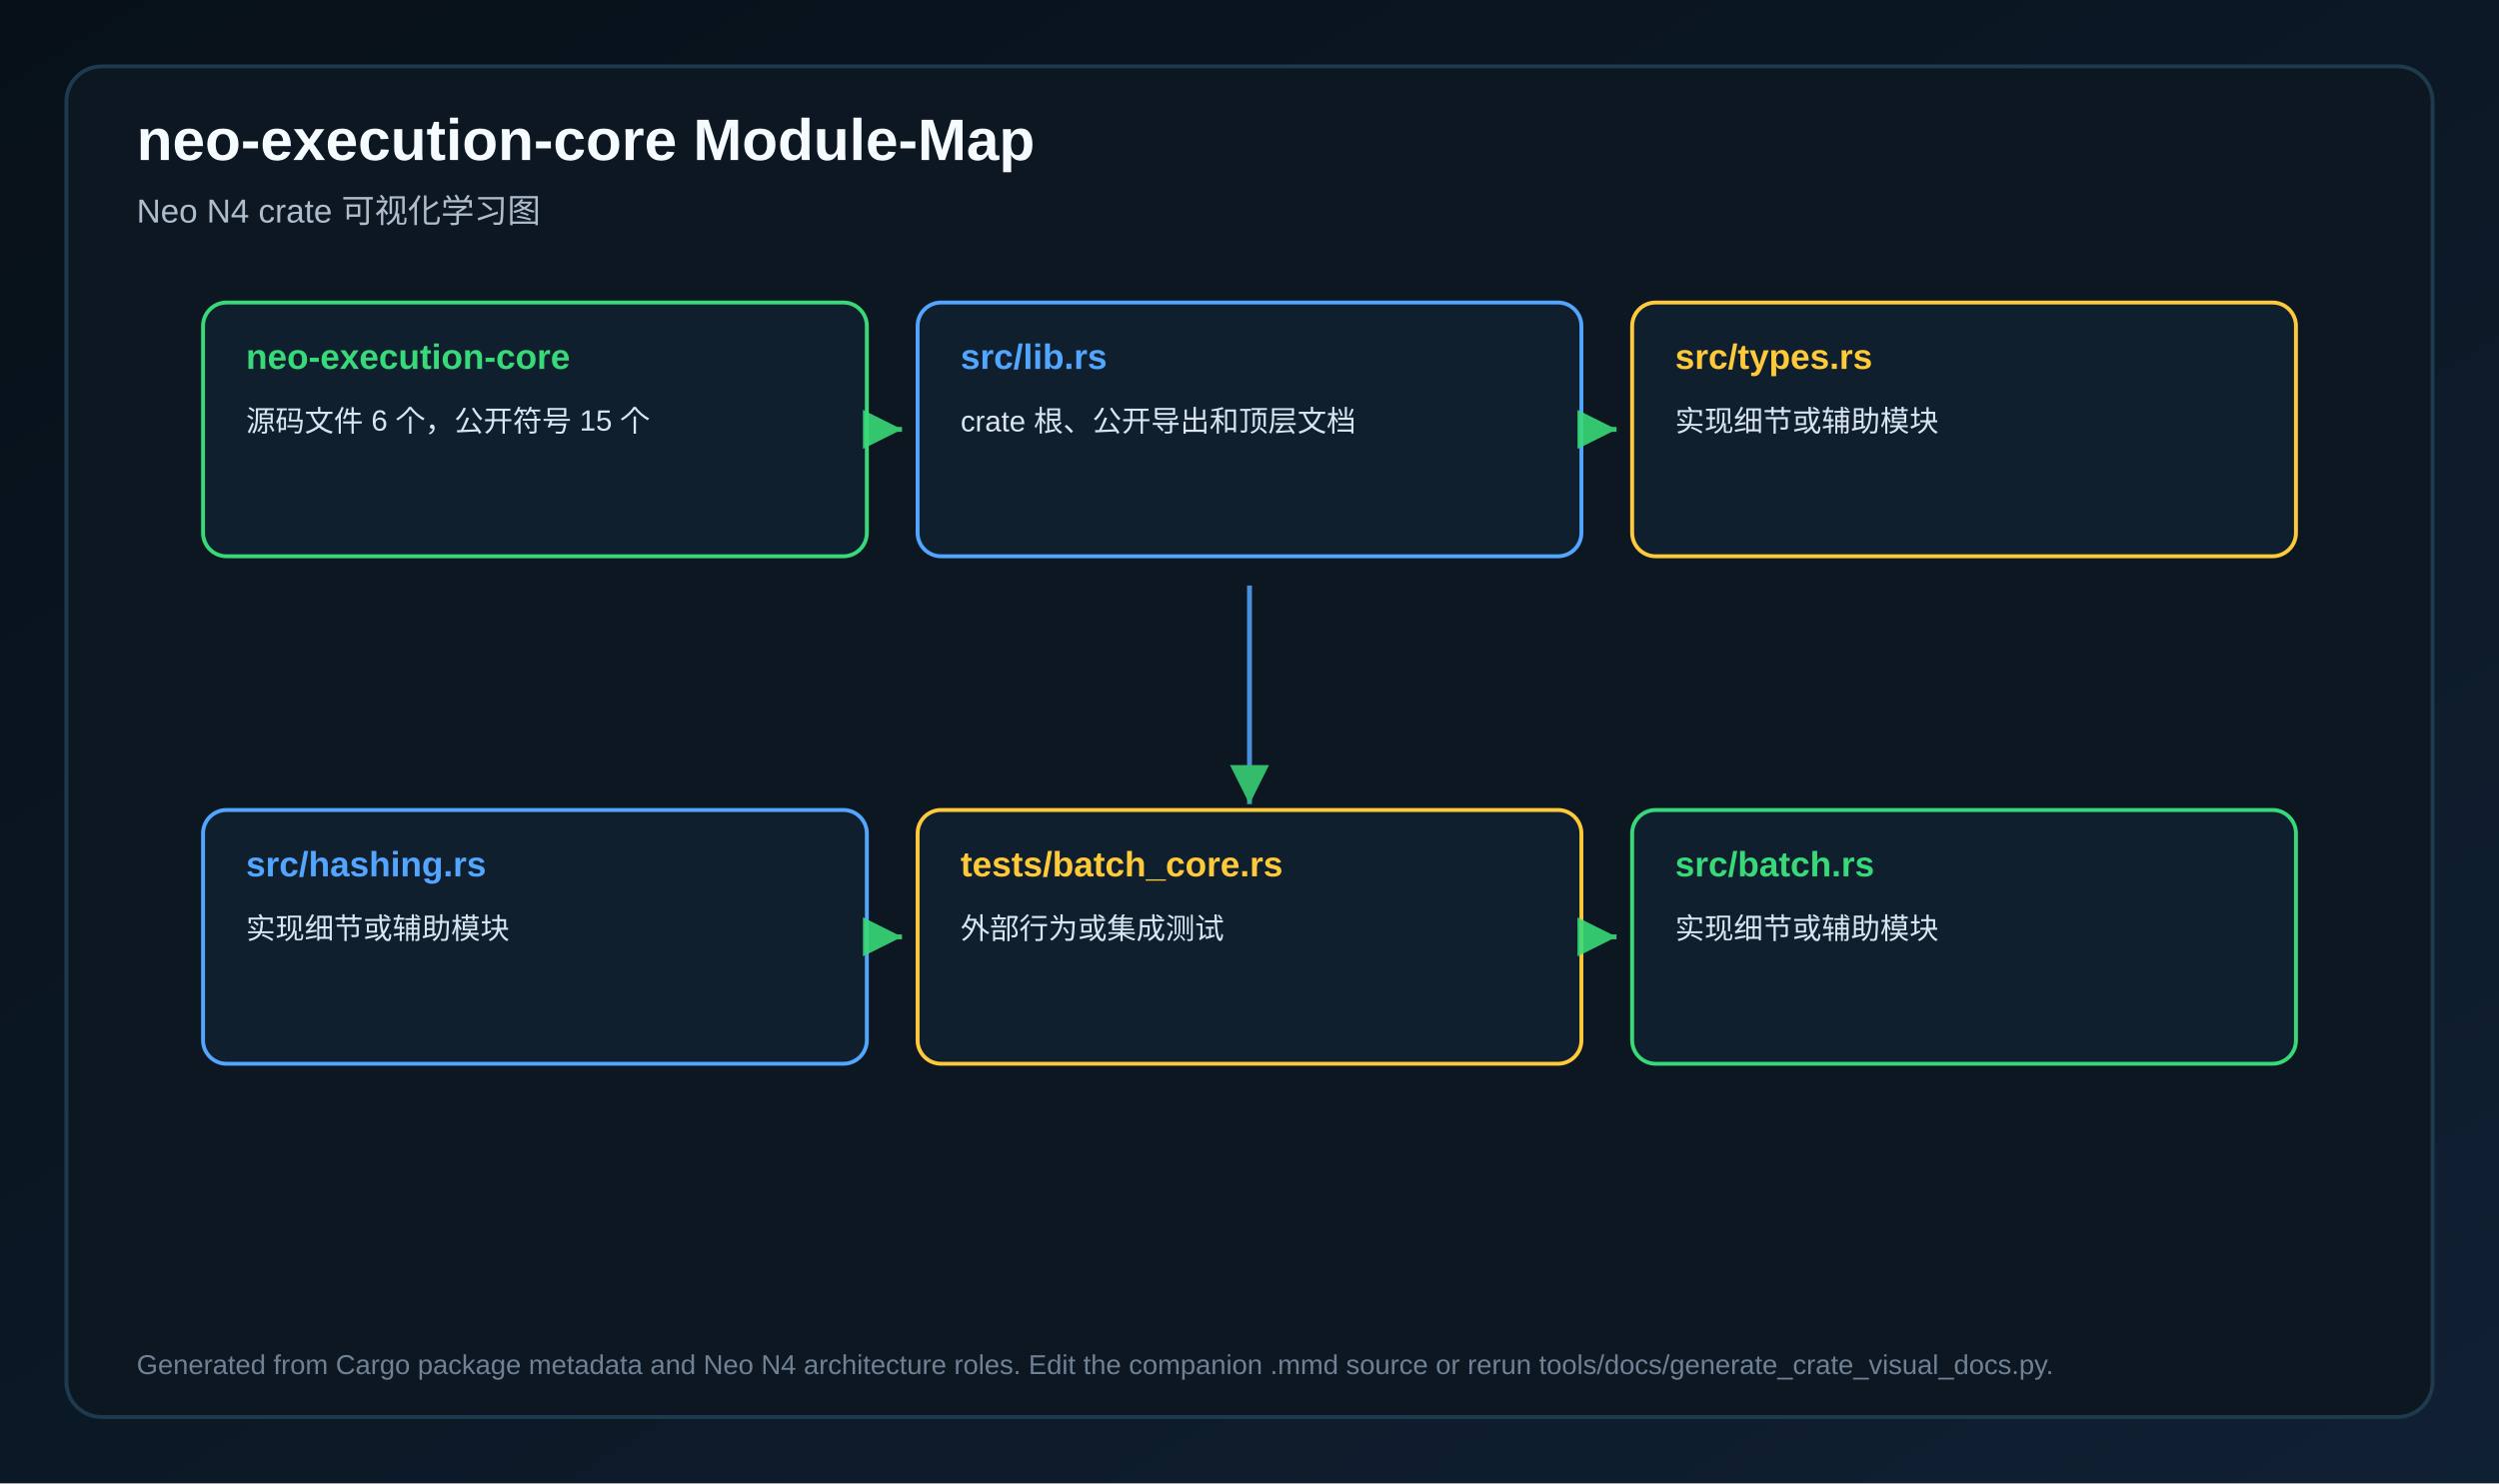
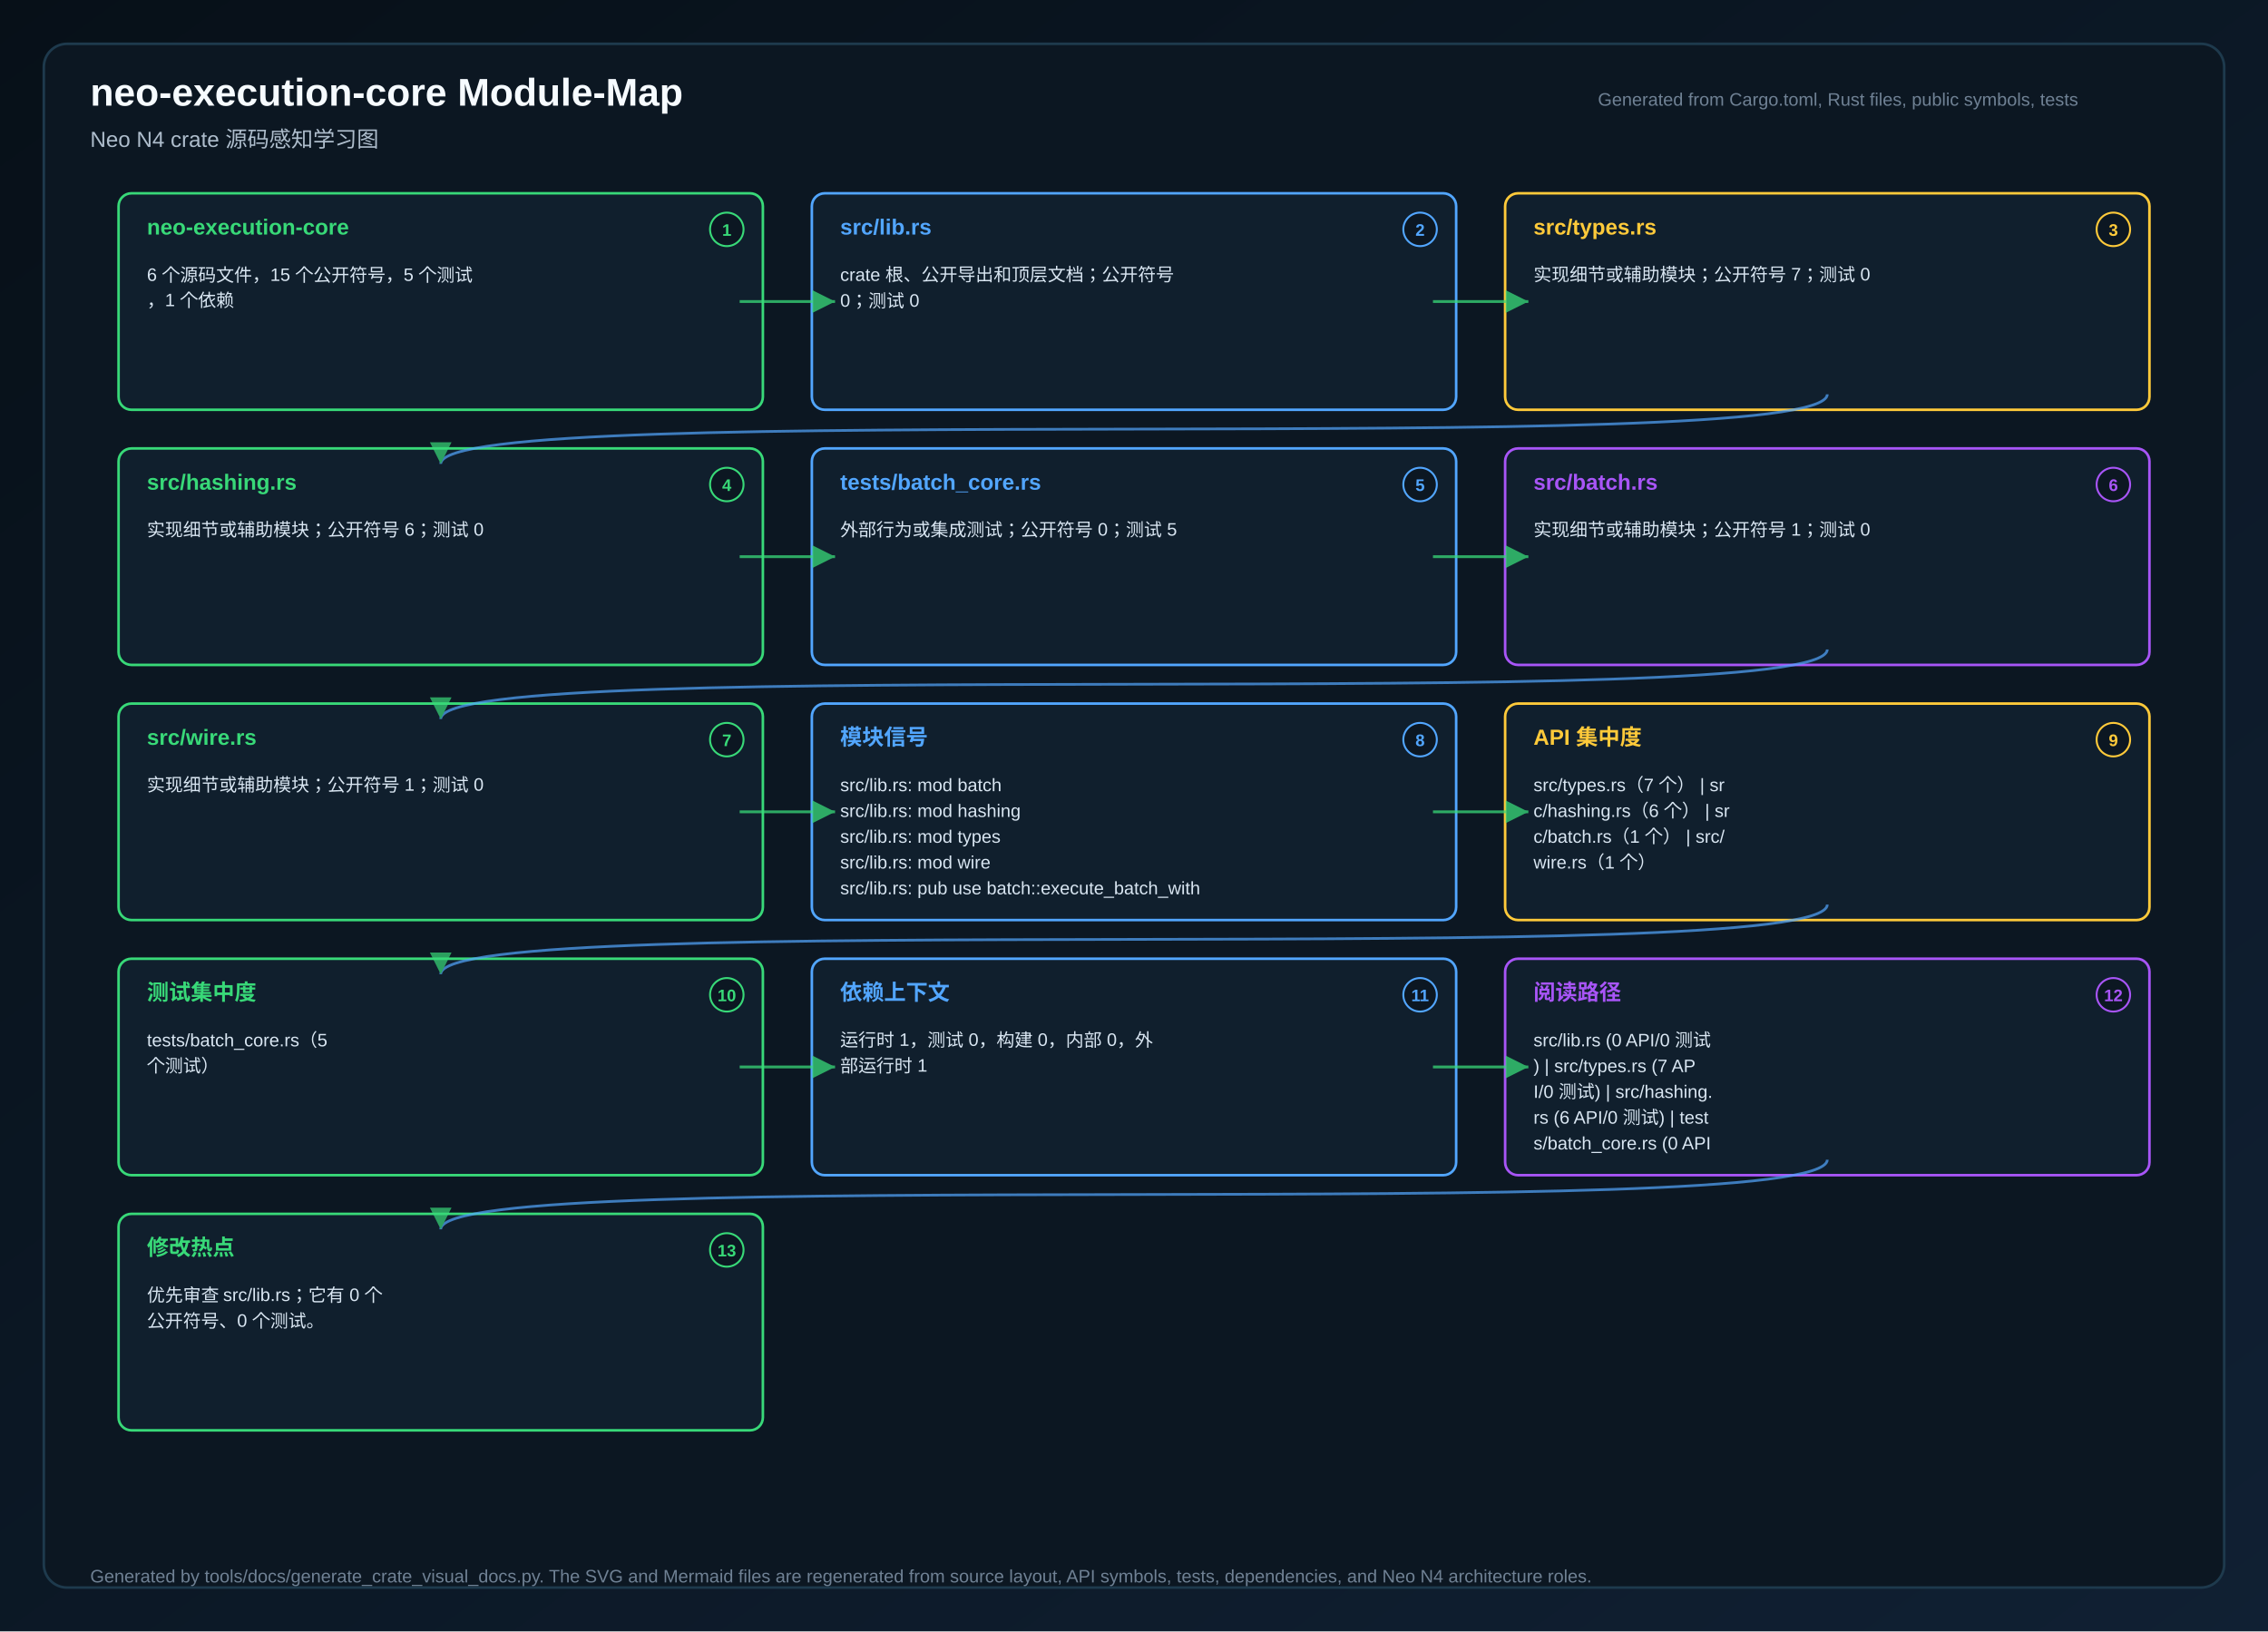
- <svg xmlns="http://www.w3.org/2000/svg" width="1280" height="760" viewBox="0 0 1280 760" role="img" aria-label="neo-execution-core Module-Map">
+ <svg xmlns="http://www.w3.org/2000/svg" width="1760" height="1266" viewBox="0 0 1760 1266" role="img" aria-label="neo-execution-core Module-Map">
  <defs>
    <linearGradient id="bg" x1="0" x2="1" y1="0" y2="1">
      <stop offset="0" stop-color="#071018" />
      <stop offset="1" stop-color="#102033" />
    </linearGradient>
    <marker id="arrow" markerWidth="12" markerHeight="12" refX="10" refY="6" orient="auto">
      <path d="M2,2 L10,6 L2,10 Z" fill="#38d978" />
    </marker>
  </defs>
-   <rect x="0" y="0" width="1280" height="760" fill="url(#bg)" />
-   <rect x="34" y="34" width="1212" height="692" rx="18" fill="#0c1722" stroke="#1e3a4d" stroke-width="2" />
+   <rect x="0" y="0" width="1760" height="1266" fill="url(#bg)" />
+   <rect x="34" y="34" width="1692" height="1198" rx="18" fill="#0c1722" stroke="#1e3a4d" stroke-width="2" />
  <text x="70" y="82" fill="#f6fbff" font-size="30" font-family="Segoe UI, Arial, sans-serif" font-weight="700">neo-execution-core Module-Map</text>
-   <text x="70" y="114" fill="#aebdcc" font-size="17" font-family="Segoe UI, Arial, sans-serif">Neo N4 crate 可视化学习图</text>
-   <rect x="104" y="155" width="340" height="130" rx="12" fill="#101f2d" stroke="#38d978" stroke-width="2" />
-   <text x="126" y="189" fill="#38d978" font-size="18" font-family="Segoe UI, Arial, sans-serif" font-weight="700">neo-execution-core</text>
-   <text x="126" y="221" fill="#d9e6f2" font-size="15" font-family="Segoe UI, Arial, sans-serif">源码文件 6 个，公开符号 15 个</text>
-   <rect x="470" y="155" width="340" height="130" rx="12" fill="#101f2d" stroke="#52a6ff" stroke-width="2" />
-   <text x="492" y="189" fill="#52a6ff" font-size="18" font-family="Segoe UI, Arial, sans-serif" font-weight="700">src/lib.rs</text>
-   <text x="492" y="221" fill="#d9e6f2" font-size="15" font-family="Segoe UI, Arial, sans-serif">crate 根、公开导出和顶层文档</text>
-   <line x1="452" y1="220" x2="462" y2="220" stroke="#38d978" stroke-width="2.5" marker-end="url(#arrow)" opacity="0.9" />
-   <rect x="836" y="155" width="340" height="130" rx="12" fill="#101f2d" stroke="#ffca3a" stroke-width="2" />
-   <text x="858" y="189" fill="#ffca3a" font-size="18" font-family="Segoe UI, Arial, sans-serif" font-weight="700">src/types.rs</text>
-   <text x="858" y="221" fill="#d9e6f2" font-size="15" font-family="Segoe UI, Arial, sans-serif">实现细节或辅助模块</text>
-   <line x1="818" y1="220" x2="828" y2="220" stroke="#38d978" stroke-width="2.5" marker-end="url(#arrow)" opacity="0.9" />
-   <rect x="104" y="415" width="340" height="130" rx="12" fill="#101f2d" stroke="#52a6ff" stroke-width="2" />
-   <text x="126" y="449" fill="#52a6ff" font-size="18" font-family="Segoe UI, Arial, sans-serif" font-weight="700">src/hashing.rs</text>
-   <text x="126" y="481" fill="#d9e6f2" font-size="15" font-family="Segoe UI, Arial, sans-serif">实现细节或辅助模块</text>
-   <rect x="470" y="415" width="340" height="130" rx="12" fill="#101f2d" stroke="#ffca3a" stroke-width="2" />
-   <text x="492" y="449" fill="#ffca3a" font-size="18" font-family="Segoe UI, Arial, sans-serif" font-weight="700">tests/batch_core.rs</text>
-   <text x="492" y="481" fill="#d9e6f2" font-size="15" font-family="Segoe UI, Arial, sans-serif">外部行为或集成测试</text>
-   <line x1="452" y1="480" x2="462" y2="480" stroke="#38d978" stroke-width="2.5" marker-end="url(#arrow)" opacity="0.9" />
-   <rect x="836" y="415" width="340" height="130" rx="12" fill="#101f2d" stroke="#38d978" stroke-width="2" />
-   <text x="858" y="449" fill="#38d978" font-size="18" font-family="Segoe UI, Arial, sans-serif" font-weight="700">src/batch.rs</text>
-   <text x="858" y="481" fill="#d9e6f2" font-size="15" font-family="Segoe UI, Arial, sans-serif">实现细节或辅助模块</text>
-   <line x1="818" y1="480" x2="828" y2="480" stroke="#38d978" stroke-width="2.5" marker-end="url(#arrow)" opacity="0.9" />
-   <path d="M640 300 C640 350 640 370 640 412" stroke="#52a6ff" stroke-width="2.5" fill="none" marker-end="url(#arrow)" opacity="0.85" />
-   <text x="70" y="704" fill="#6f8194" font-size="14" font-family="Segoe UI, Arial, sans-serif">Generated from Cargo package metadata and Neo N4 architecture roles. Edit the companion .mmd source or rerun tools/docs/generate_crate_visual_docs.py.</text>
+   <text x="70" y="114" fill="#aebdcc" font-size="17" font-family="Segoe UI, Arial, sans-serif">Neo N4 crate 源码感知学习图</text>
+   <text x="1240" y="82" fill="#6f8194" font-size="14" font-family="Segoe UI, Arial, sans-serif">Generated from Cargo.toml, Rust files, public symbols, tests</text>
+   <rect x="92" y="150" width="500" height="168" rx="10" fill="#101f2d" stroke="#38d978" stroke-width="2" />
+   <circle cx="564" cy="178" r="13" fill="#0c1722" stroke="#38d978" stroke-width="1.5" />
+   <text x="564" y="183" text-anchor="middle" fill="#38d978" font-size="13" font-family="Segoe UI, Arial, sans-serif" font-weight="700">1</text>
+   <text x="114" y="182" fill="#38d978" font-size="17" font-family="Segoe UI, Arial, sans-serif" font-weight="700">neo-execution-core</text>
+   <text x="114" y="218" fill="#d9e6f2" font-size="14" font-family="Segoe UI, Arial, sans-serif">6 个源码文件，15 个公开符号，5 个测试</text>
+   <text x="114" y="238" fill="#d9e6f2" font-size="14" font-family="Segoe UI, Arial, sans-serif">，1 个依赖</text>
+   <rect x="630" y="150" width="500" height="168" rx="10" fill="#101f2d" stroke="#52a6ff" stroke-width="2" />
+   <circle cx="1102" cy="178" r="13" fill="#0c1722" stroke="#52a6ff" stroke-width="1.5" />
+   <text x="1102" y="183" text-anchor="middle" fill="#52a6ff" font-size="13" font-family="Segoe UI, Arial, sans-serif" font-weight="700">2</text>
+   <text x="652" y="182" fill="#52a6ff" font-size="17" font-family="Segoe UI, Arial, sans-serif" font-weight="700">src/lib.rs</text>
+   <text x="652" y="218" fill="#d9e6f2" font-size="14" font-family="Segoe UI, Arial, sans-serif">crate 根、公开导出和顶层文档；公开符号</text>
+   <text x="652" y="238" fill="#d9e6f2" font-size="14" font-family="Segoe UI, Arial, sans-serif"> 0；测试 0</text>
+   <rect x="1168" y="150" width="500" height="168" rx="10" fill="#101f2d" stroke="#ffca3a" stroke-width="2" />
+   <circle cx="1640" cy="178" r="13" fill="#0c1722" stroke="#ffca3a" stroke-width="1.5" />
+   <text x="1640" y="183" text-anchor="middle" fill="#ffca3a" font-size="13" font-family="Segoe UI, Arial, sans-serif" font-weight="700">3</text>
+   <text x="1190" y="182" fill="#ffca3a" font-size="17" font-family="Segoe UI, Arial, sans-serif" font-weight="700">src/types.rs</text>
+   <text x="1190" y="218" fill="#d9e6f2" font-size="14" font-family="Segoe UI, Arial, sans-serif">实现细节或辅助模块；公开符号 7；测试 0</text>
+   <rect x="92" y="348" width="500" height="168" rx="10" fill="#101f2d" stroke="#38d978" stroke-width="2" />
+   <circle cx="564" cy="376" r="13" fill="#0c1722" stroke="#38d978" stroke-width="1.5" />
+   <text x="564" y="381" text-anchor="middle" fill="#38d978" font-size="13" font-family="Segoe UI, Arial, sans-serif" font-weight="700">4</text>
+   <text x="114" y="380" fill="#38d978" font-size="17" font-family="Segoe UI, Arial, sans-serif" font-weight="700">src/hashing.rs</text>
+   <text x="114" y="416" fill="#d9e6f2" font-size="14" font-family="Segoe UI, Arial, sans-serif">实现细节或辅助模块；公开符号 6；测试 0</text>
+   <rect x="630" y="348" width="500" height="168" rx="10" fill="#101f2d" stroke="#52a6ff" stroke-width="2" />
+   <circle cx="1102" cy="376" r="13" fill="#0c1722" stroke="#52a6ff" stroke-width="1.5" />
+   <text x="1102" y="381" text-anchor="middle" fill="#52a6ff" font-size="13" font-family="Segoe UI, Arial, sans-serif" font-weight="700">5</text>
+   <text x="652" y="380" fill="#52a6ff" font-size="17" font-family="Segoe UI, Arial, sans-serif" font-weight="700">tests/batch_core.rs</text>
+   <text x="652" y="416" fill="#d9e6f2" font-size="14" font-family="Segoe UI, Arial, sans-serif">外部行为或集成测试；公开符号 0；测试 5</text>
+   <rect x="1168" y="348" width="500" height="168" rx="10" fill="#101f2d" stroke="#a855f7" stroke-width="2" />
+   <circle cx="1640" cy="376" r="13" fill="#0c1722" stroke="#a855f7" stroke-width="1.5" />
+   <text x="1640" y="381" text-anchor="middle" fill="#a855f7" font-size="13" font-family="Segoe UI, Arial, sans-serif" font-weight="700">6</text>
+   <text x="1190" y="380" fill="#a855f7" font-size="17" font-family="Segoe UI, Arial, sans-serif" font-weight="700">src/batch.rs</text>
+   <text x="1190" y="416" fill="#d9e6f2" font-size="14" font-family="Segoe UI, Arial, sans-serif">实现细节或辅助模块；公开符号 1；测试 0</text>
+   <rect x="92" y="546" width="500" height="168" rx="10" fill="#101f2d" stroke="#38d978" stroke-width="2" />
+   <circle cx="564" cy="574" r="13" fill="#0c1722" stroke="#38d978" stroke-width="1.5" />
+   <text x="564" y="579" text-anchor="middle" fill="#38d978" font-size="13" font-family="Segoe UI, Arial, sans-serif" font-weight="700">7</text>
+   <text x="114" y="578" fill="#38d978" font-size="17" font-family="Segoe UI, Arial, sans-serif" font-weight="700">src/wire.rs</text>
+   <text x="114" y="614" fill="#d9e6f2" font-size="14" font-family="Segoe UI, Arial, sans-serif">实现细节或辅助模块；公开符号 1；测试 0</text>
+   <rect x="630" y="546" width="500" height="168" rx="10" fill="#101f2d" stroke="#52a6ff" stroke-width="2" />
+   <circle cx="1102" cy="574" r="13" fill="#0c1722" stroke="#52a6ff" stroke-width="1.5" />
+   <text x="1102" y="579" text-anchor="middle" fill="#52a6ff" font-size="13" font-family="Segoe UI, Arial, sans-serif" font-weight="700">8</text>
+   <text x="652" y="578" fill="#52a6ff" font-size="17" font-family="Segoe UI, Arial, sans-serif" font-weight="700">模块信号</text>
+   <text x="652" y="614" fill="#d9e6f2" font-size="14" font-family="Segoe UI, Arial, sans-serif">src/lib.rs: mod batch</text>
+   <text x="652" y="634" fill="#d9e6f2" font-size="14" font-family="Segoe UI, Arial, sans-serif">src/lib.rs: mod hashing</text>
+   <text x="652" y="654" fill="#d9e6f2" font-size="14" font-family="Segoe UI, Arial, sans-serif">src/lib.rs: mod types</text>
+   <text x="652" y="674" fill="#d9e6f2" font-size="14" font-family="Segoe UI, Arial, sans-serif">src/lib.rs: mod wire</text>
+   <text x="652" y="694" fill="#d9e6f2" font-size="14" font-family="Segoe UI, Arial, sans-serif">src/lib.rs: pub use batch::execute_batch_with</text>
+   <rect x="1168" y="546" width="500" height="168" rx="10" fill="#101f2d" stroke="#ffca3a" stroke-width="2" />
+   <circle cx="1640" cy="574" r="13" fill="#0c1722" stroke="#ffca3a" stroke-width="1.5" />
+   <text x="1640" y="579" text-anchor="middle" fill="#ffca3a" font-size="13" font-family="Segoe UI, Arial, sans-serif" font-weight="700">9</text>
+   <text x="1190" y="578" fill="#ffca3a" font-size="17" font-family="Segoe UI, Arial, sans-serif" font-weight="700">API 集中度</text>
+   <text x="1190" y="614" fill="#d9e6f2" font-size="14" font-family="Segoe UI, Arial, sans-serif">src/types.rs（7 个） | sr</text>
+   <text x="1190" y="634" fill="#d9e6f2" font-size="14" font-family="Segoe UI, Arial, sans-serif">c/hashing.rs（6 个） | sr</text>
+   <text x="1190" y="654" fill="#d9e6f2" font-size="14" font-family="Segoe UI, Arial, sans-serif">c/batch.rs（1 个） | src/</text>
+   <text x="1190" y="674" fill="#d9e6f2" font-size="14" font-family="Segoe UI, Arial, sans-serif">wire.rs（1 个）</text>
+   <rect x="92" y="744" width="500" height="168" rx="10" fill="#101f2d" stroke="#38d978" stroke-width="2" />
+   <circle cx="564" cy="772" r="13" fill="#0c1722" stroke="#38d978" stroke-width="1.5" />
+   <text x="564" y="777" text-anchor="middle" fill="#38d978" font-size="13" font-family="Segoe UI, Arial, sans-serif" font-weight="700">10</text>
+   <text x="114" y="776" fill="#38d978" font-size="17" font-family="Segoe UI, Arial, sans-serif" font-weight="700">测试集中度</text>
+   <text x="114" y="812" fill="#d9e6f2" font-size="14" font-family="Segoe UI, Arial, sans-serif">tests/batch_core.rs（5 </text>
+   <text x="114" y="832" fill="#d9e6f2" font-size="14" font-family="Segoe UI, Arial, sans-serif">个测试）</text>
+   <rect x="630" y="744" width="500" height="168" rx="10" fill="#101f2d" stroke="#52a6ff" stroke-width="2" />
+   <circle cx="1102" cy="772" r="13" fill="#0c1722" stroke="#52a6ff" stroke-width="1.5" />
+   <text x="1102" y="777" text-anchor="middle" fill="#52a6ff" font-size="13" font-family="Segoe UI, Arial, sans-serif" font-weight="700">11</text>
+   <text x="652" y="776" fill="#52a6ff" font-size="17" font-family="Segoe UI, Arial, sans-serif" font-weight="700">依赖上下文</text>
+   <text x="652" y="812" fill="#d9e6f2" font-size="14" font-family="Segoe UI, Arial, sans-serif">运行时 1，测试 0，构建 0，内部 0，外</text>
+   <text x="652" y="832" fill="#d9e6f2" font-size="14" font-family="Segoe UI, Arial, sans-serif">部运行时 1</text>
+   <rect x="1168" y="744" width="500" height="168" rx="10" fill="#101f2d" stroke="#a855f7" stroke-width="2" />
+   <circle cx="1640" cy="772" r="13" fill="#0c1722" stroke="#a855f7" stroke-width="1.5" />
+   <text x="1640" y="777" text-anchor="middle" fill="#a855f7" font-size="13" font-family="Segoe UI, Arial, sans-serif" font-weight="700">12</text>
+   <text x="1190" y="776" fill="#a855f7" font-size="17" font-family="Segoe UI, Arial, sans-serif" font-weight="700">阅读路径</text>
+   <text x="1190" y="812" fill="#d9e6f2" font-size="14" font-family="Segoe UI, Arial, sans-serif">src/lib.rs (0 API/0 测试</text>
+   <text x="1190" y="832" fill="#d9e6f2" font-size="14" font-family="Segoe UI, Arial, sans-serif">) | src/types.rs (7 AP</text>
+   <text x="1190" y="852" fill="#d9e6f2" font-size="14" font-family="Segoe UI, Arial, sans-serif">I/0 测试) | src/hashing.</text>
+   <text x="1190" y="872" fill="#d9e6f2" font-size="14" font-family="Segoe UI, Arial, sans-serif">rs (6 API/0 测试) | test</text>
+   <text x="1190" y="892" fill="#d9e6f2" font-size="14" font-family="Segoe UI, Arial, sans-serif">s/batch_core.rs (0 API</text>
+   <rect x="92" y="942" width="500" height="168" rx="10" fill="#101f2d" stroke="#38d978" stroke-width="2" />
+   <circle cx="564" cy="970" r="13" fill="#0c1722" stroke="#38d978" stroke-width="1.5" />
+   <text x="564" y="975" text-anchor="middle" fill="#38d978" font-size="13" font-family="Segoe UI, Arial, sans-serif" font-weight="700">13</text>
+   <text x="114" y="974" fill="#38d978" font-size="17" font-family="Segoe UI, Arial, sans-serif" font-weight="700">修改热点</text>
+   <text x="114" y="1010" fill="#d9e6f2" font-size="14" font-family="Segoe UI, Arial, sans-serif">优先审查 src/lib.rs；它有 0 个</text>
+   <text x="114" y="1030" fill="#d9e6f2" font-size="14" font-family="Segoe UI, Arial, sans-serif">公开符号、0 个测试。</text>
+   <line x1="574" y1="234" x2="648" y2="234" stroke="#38d978" stroke-width="2.2" marker-end="url(#arrow)" opacity="0.75" />
+   <line x1="1112" y1="234" x2="1186" y2="234" stroke="#38d978" stroke-width="2.2" marker-end="url(#arrow)" opacity="0.75" />
+   <line x1="574" y1="432" x2="648" y2="432" stroke="#38d978" stroke-width="2.2" marker-end="url(#arrow)" opacity="0.75" />
+   <line x1="1112" y1="432" x2="1186" y2="432" stroke="#38d978" stroke-width="2.2" marker-end="url(#arrow)" opacity="0.75" />
+   <line x1="574" y1="630" x2="648" y2="630" stroke="#38d978" stroke-width="2.2" marker-end="url(#arrow)" opacity="0.75" />
+   <line x1="1112" y1="630" x2="1186" y2="630" stroke="#38d978" stroke-width="2.2" marker-end="url(#arrow)" opacity="0.75" />
+   <line x1="574" y1="828" x2="648" y2="828" stroke="#38d978" stroke-width="2.2" marker-end="url(#arrow)" opacity="0.75" />
+   <line x1="1112" y1="828" x2="1186" y2="828" stroke="#38d978" stroke-width="2.2" marker-end="url(#arrow)" opacity="0.75" />
+   <path d="M1418 306 C1418 358, 342 308, 342 360" stroke="#52a6ff" stroke-width="2.1" fill="none" marker-end="url(#arrow)" opacity="0.7" />
+   <path d="M1418 504 C1418 556, 342 506, 342 558" stroke="#52a6ff" stroke-width="2.1" fill="none" marker-end="url(#arrow)" opacity="0.7" />
+   <path d="M1418 702 C1418 754, 342 704, 342 756" stroke="#52a6ff" stroke-width="2.1" fill="none" marker-end="url(#arrow)" opacity="0.7" />
+   <path d="M1418 900 C1418 952, 342 902, 342 954" stroke="#52a6ff" stroke-width="2.1" fill="none" marker-end="url(#arrow)" opacity="0.7" />
+   <text x="70" y="1228" fill="#6f8194" font-size="14" font-family="Segoe UI, Arial, sans-serif">Generated by tools/docs/generate_crate_visual_docs.py. The SVG and Mermaid files are regenerated from source layout, API symbols, tests, dependencies, and Neo N4 architecture roles.</text>
</svg>
